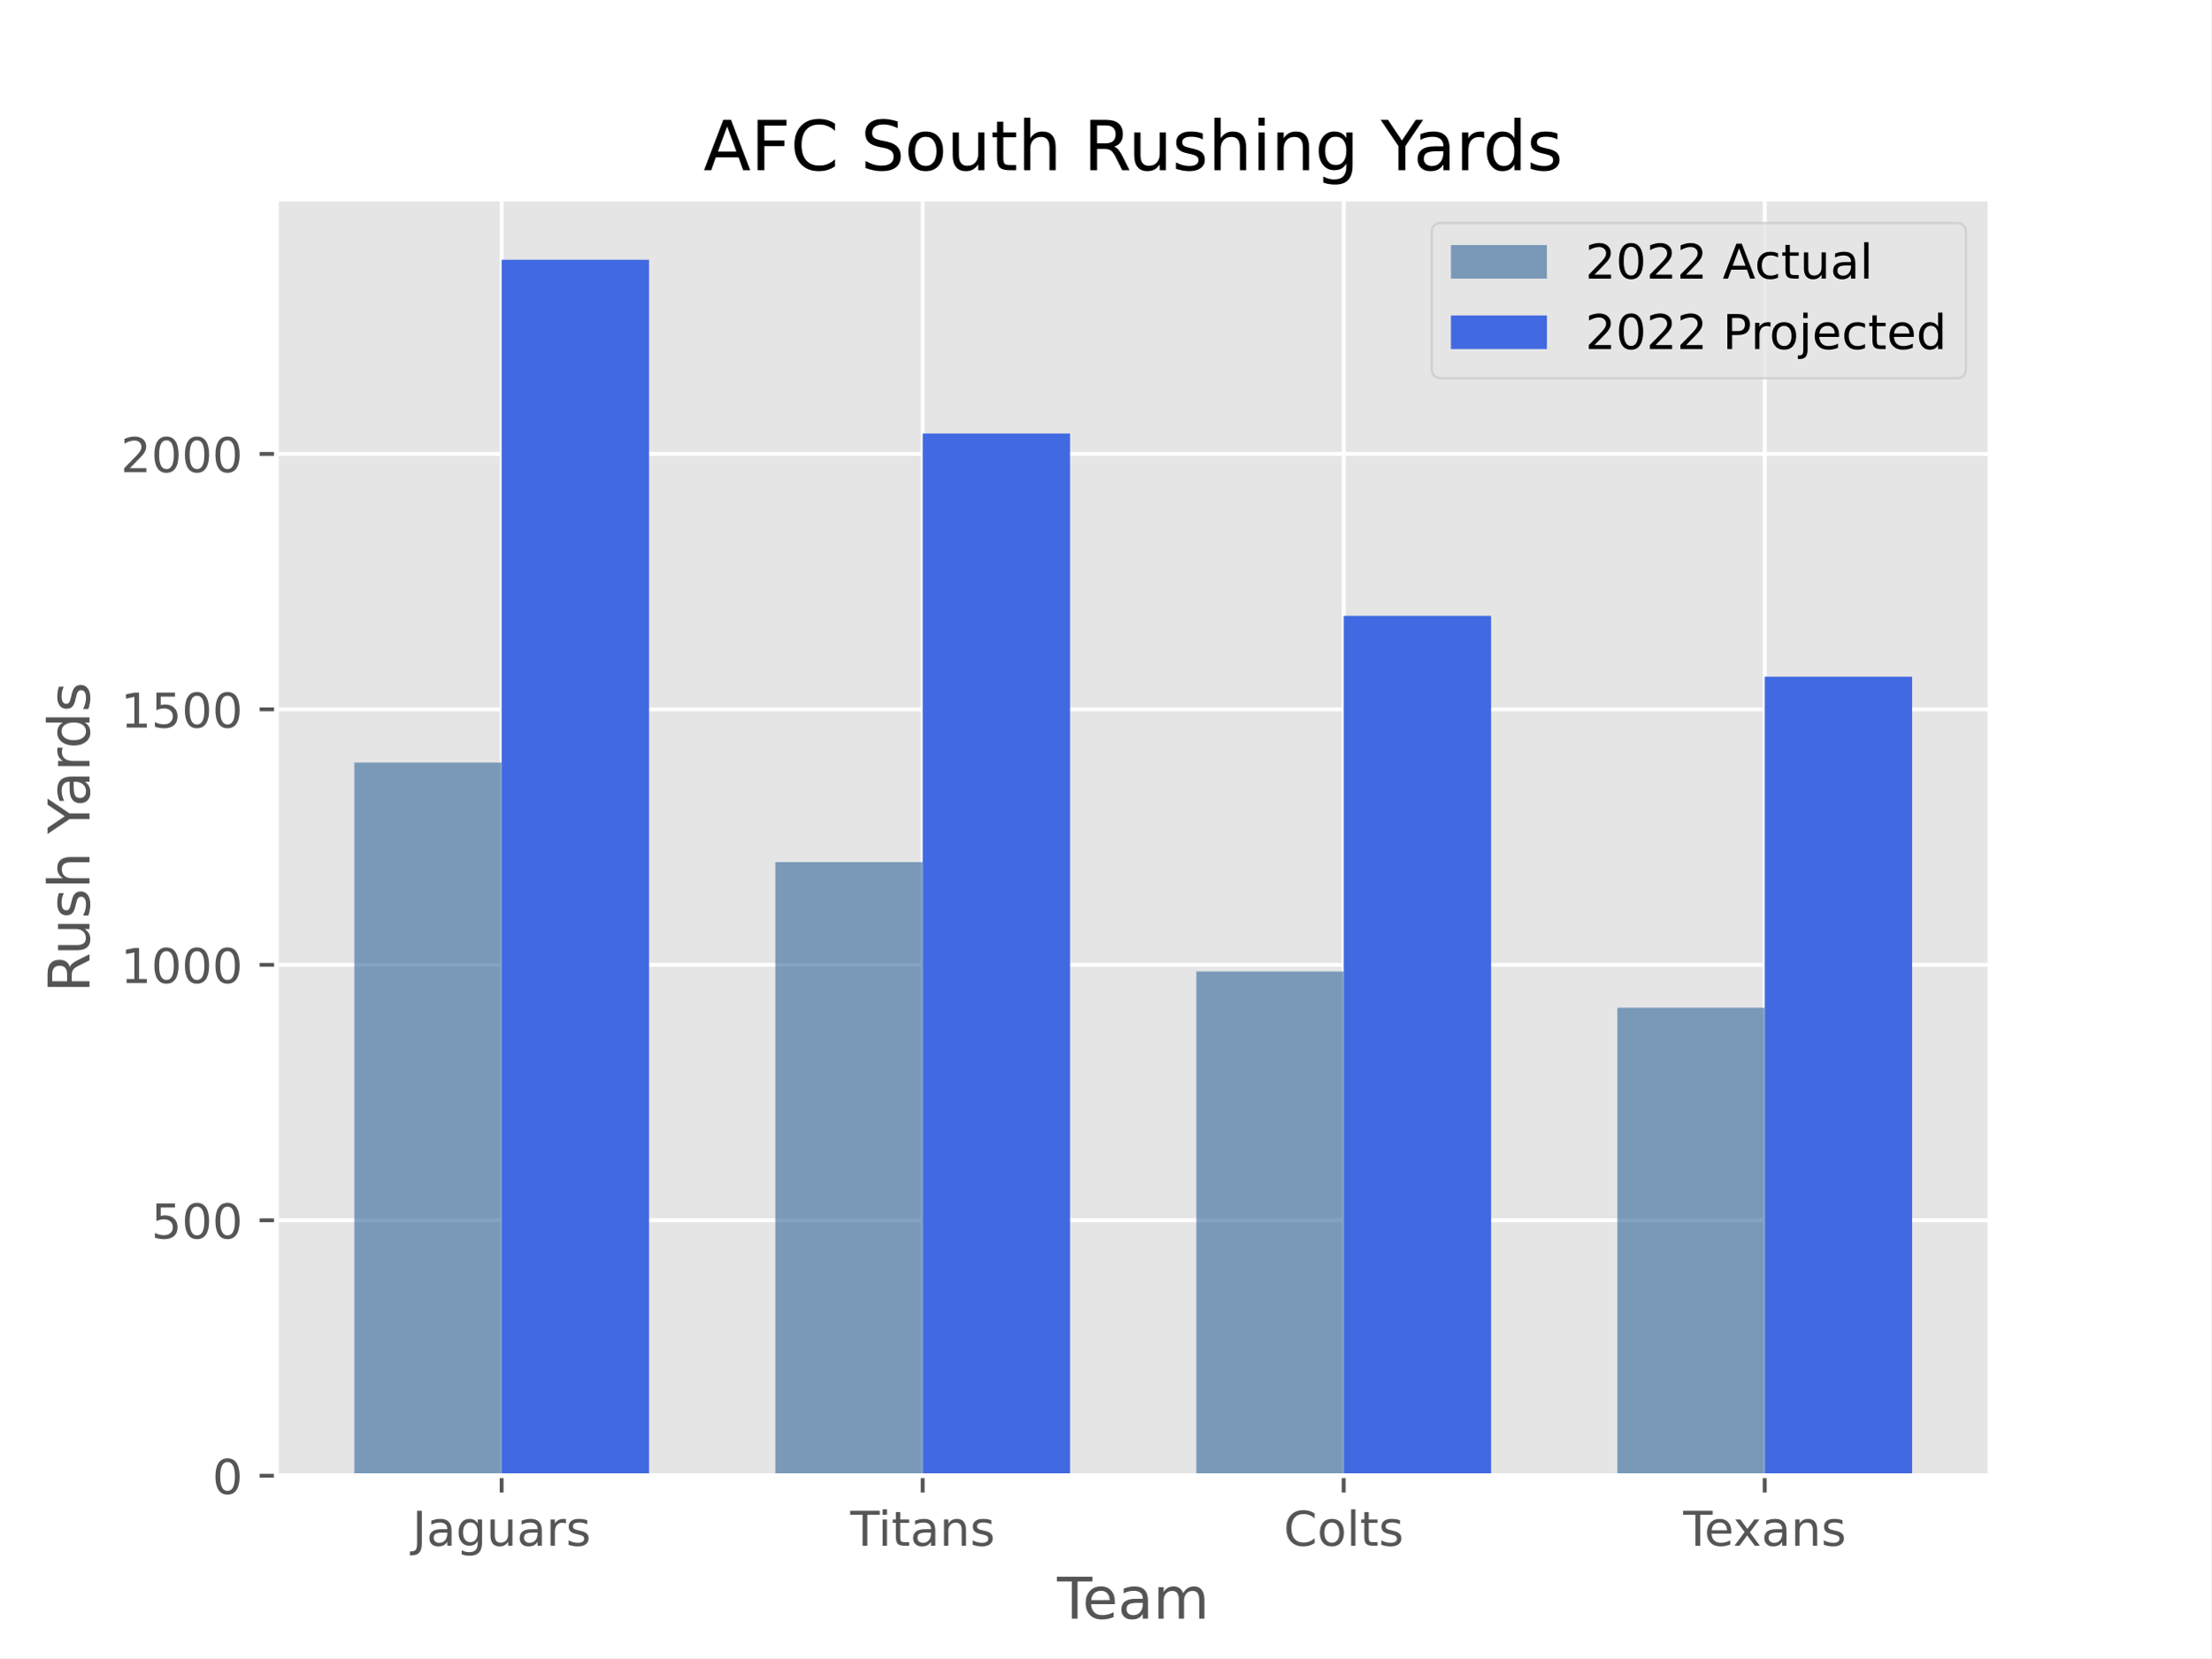
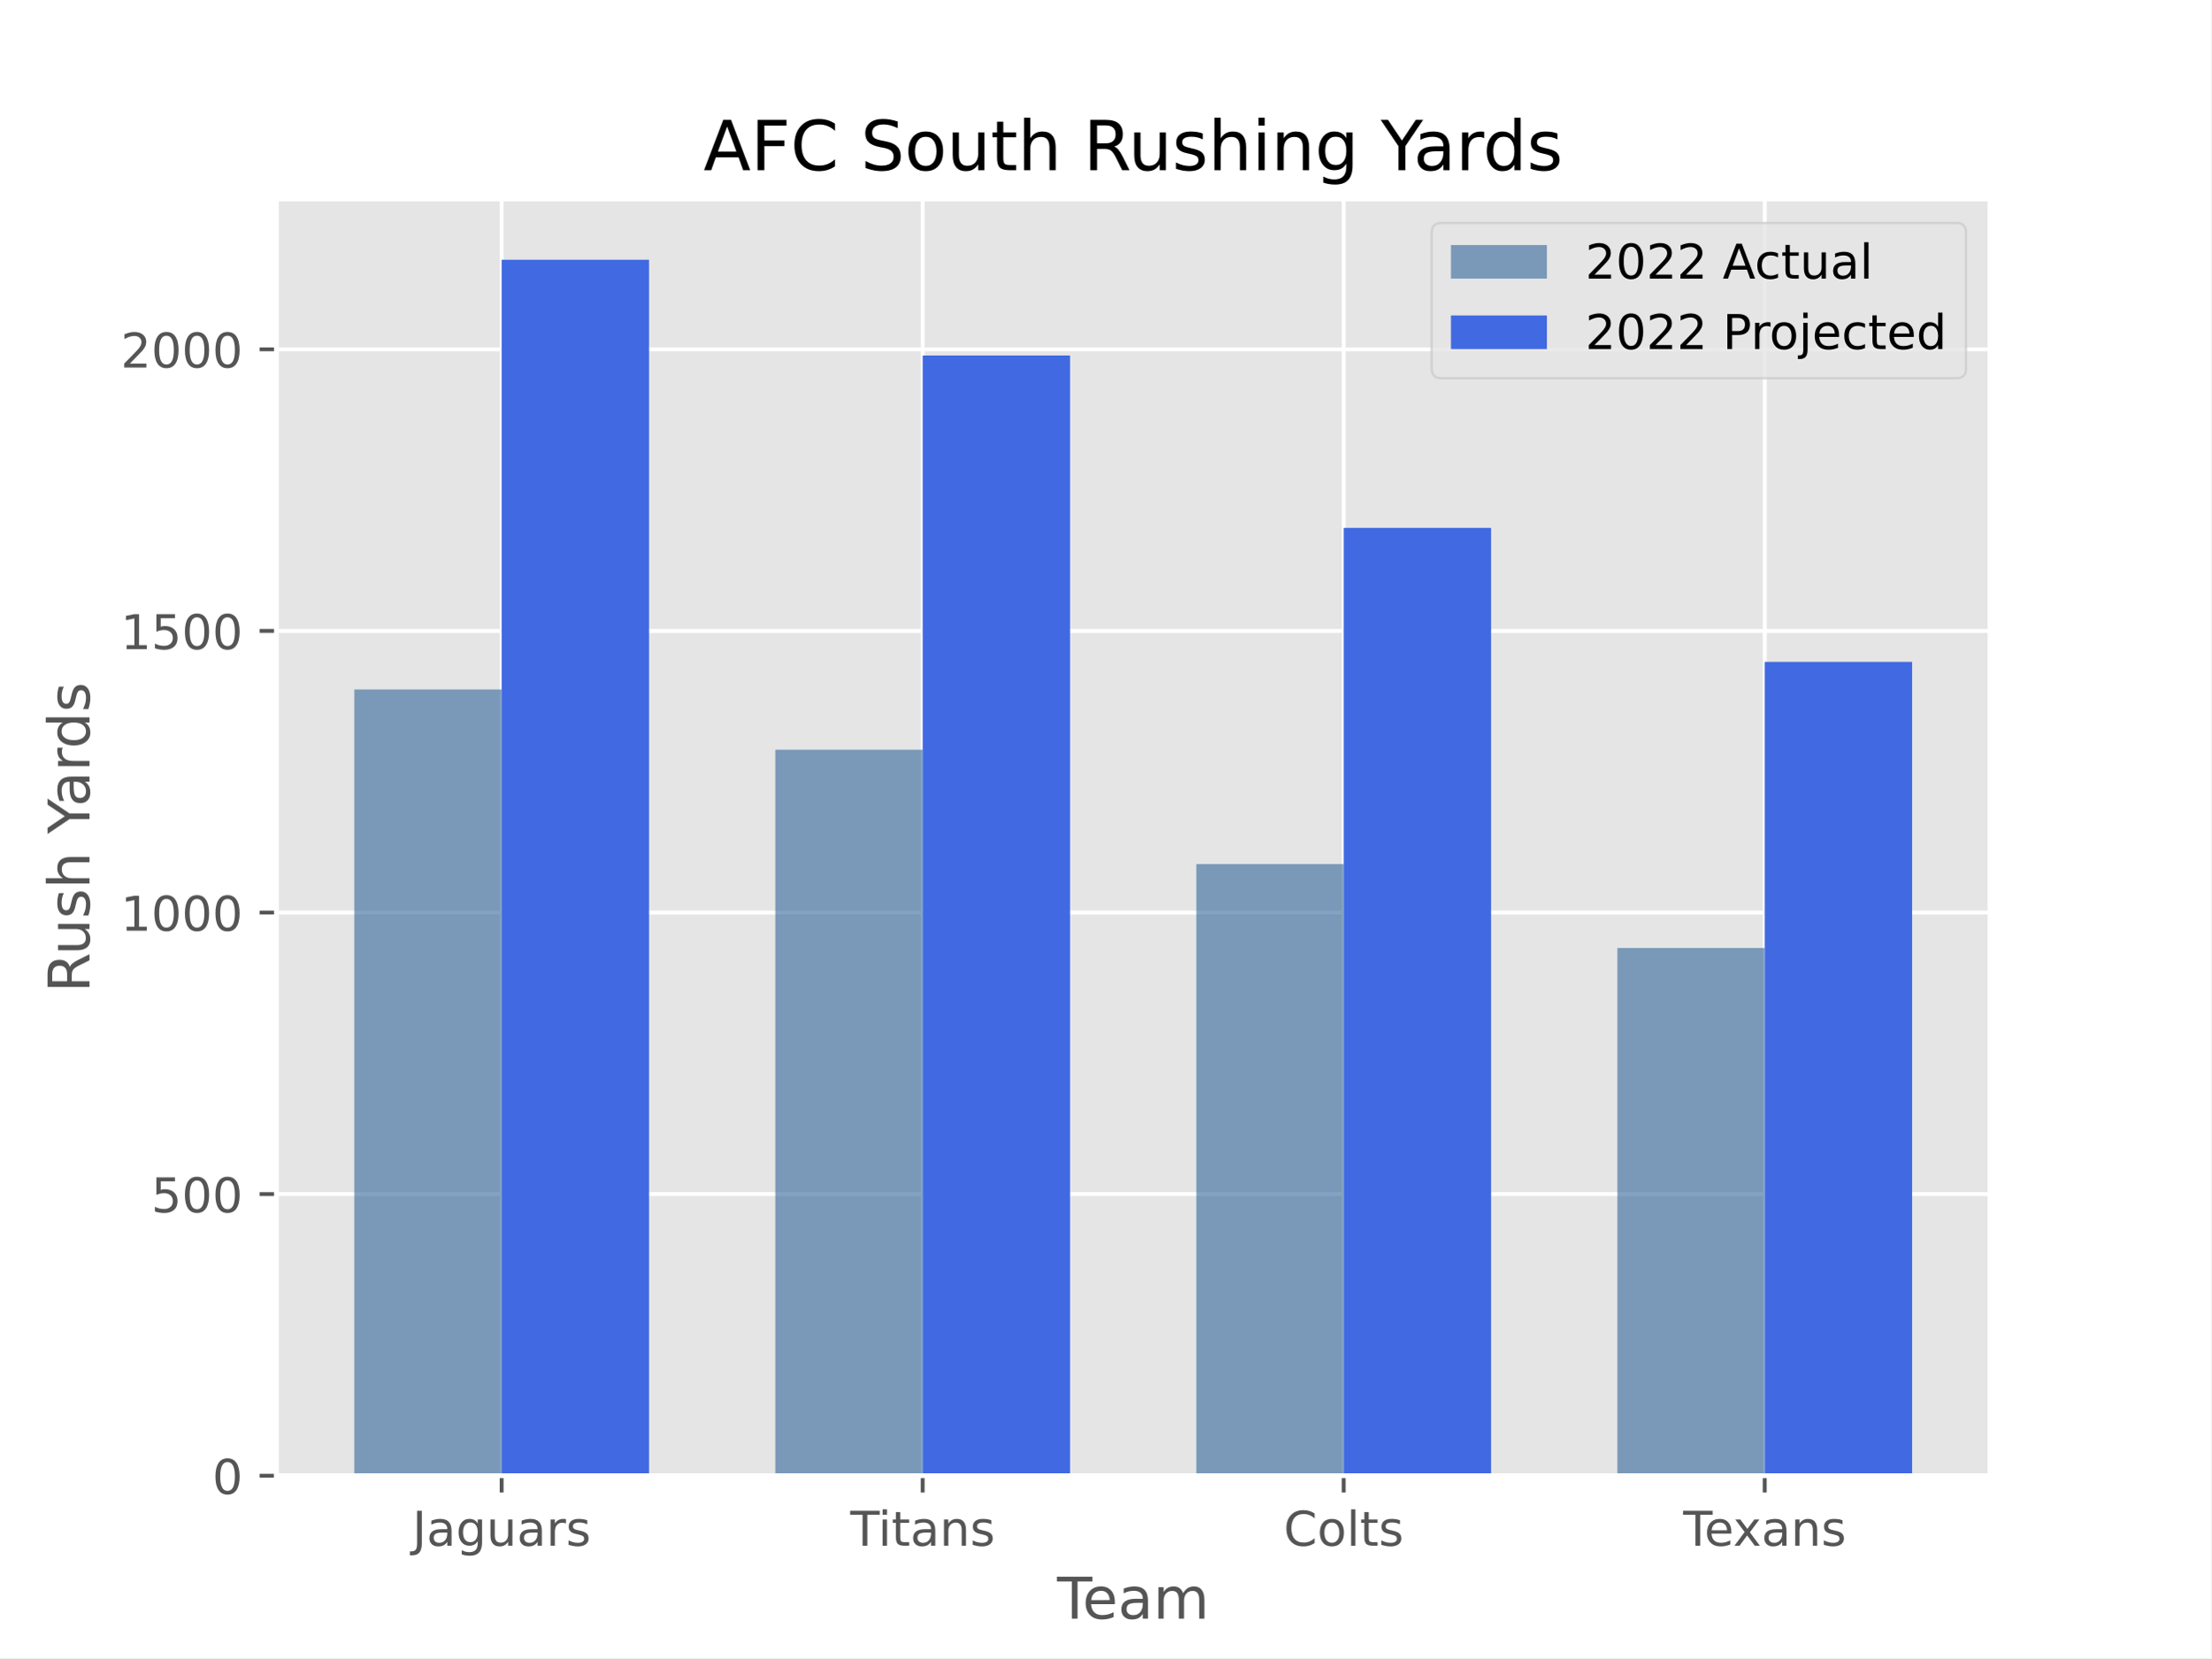
<svg xmlns="http://www.w3.org/2000/svg" xmlns:xlink="http://www.w3.org/1999/xlink" width="460.8pt" height="345.6pt" viewBox="0 0 460.8 345.6" version="1.1">
  <defs>
    <style type="text/css">*{stroke-linejoin: round; stroke-linecap: butt}</style>
  </defs>
  <g id="figure_1">
    <g id="patch_1">
      <path d="M 0 345.6  L 460.8 345.6  L 460.8 0  L 0 0  z " style="fill: #ffffff" />
    </g>
    <g id="axes_1">
      <g id="patch_2">
        <path d="M 57.6 307.584  L 414.72 307.584  L 414.72 41.472  L 57.6 41.472  z " style="fill: #e5e5e5" />
      </g>
      <g id="matplotlib.axis_1">
        <g id="xtick_1">
          <g id="line2d_1">
-             <path d="M 104.543 307.584  L 104.543 41.472  " clip-path="url(#pdc696316f9)" style="fill: none; stroke: #ffffff; stroke-width: 0.8; stroke-linecap: square" />
+             <path d="M 104.543 307.584  L 104.543 41.472  " clip-path="url(#pba56080147)" style="fill: none; stroke: #ffffff; stroke-width: 0.8; stroke-linecap: square" />
          </g>
          <g id="line2d_2">
            <defs>
-               <path id="mda7c7d8da7" d="M 0 0  L 0 3.5  " style="stroke: #555555; stroke-width: 0.8" />
-             </defs>
-             <g>
-               <use xlink:href="#mda7c7d8da7" x="104.543" y="307.584" style="fill: #555555; stroke: #555555; stroke-width: 0.8" />
+               <path id="md959f10748" d="M 0 0  L 0 3.5  " style="stroke: #555555; stroke-width: 0.8" />
+             </defs>
+             <g>
+               <use xlink:href="#md959f10748" x="104.543" y="307.584" style="fill: #555555; stroke: #555555; stroke-width: 0.8" />
            </g>
          </g>
          <g id="text_1">
            <g style="fill: #555555" transform="translate(85.93704 322.1824) scale(0.1 -0.1)">
              <defs>
                <path id="DejaVuSans-4a" d="M 628 4666  L 1259 4666  L 1259 325  Q 1259 -519 939 -900  Q 619 -1281 -91 -1281  L -331 -1281  L -331 -750  L -134 -750  Q 284 -750 456 -515  Q 628 -281 628 325  L 628 4666  z " transform="scale(0.015625)" />
                <path id="DejaVuSans-61" d="M 2194 1759  Q 1497 1759 1228 1600  Q 959 1441 959 1056  Q 959 750 1161 570  Q 1363 391 1709 391  Q 2188 391 2477 730  Q 2766 1069 2766 1631  L 2766 1759  L 2194 1759  z M 3341 1997  L 3341 0  L 2766 0  L 2766 531  Q 2569 213 2275 61  Q 1981 -91 1556 -91  Q 1019 -91 701 211  Q 384 513 384 1019  Q 384 1609 779 1909  Q 1175 2209 1959 2209  L 2766 2209  L 2766 2266  Q 2766 2663 2505 2880  Q 2244 3097 1772 3097  Q 1472 3097 1187 3025  Q 903 2953 641 2809  L 641 3341  Q 956 3463 1253 3523  Q 1550 3584 1831 3584  Q 2591 3584 2966 3190  Q 3341 2797 3341 1997  z " transform="scale(0.015625)" />
                <path id="DejaVuSans-67" d="M 2906 1791  Q 2906 2416 2648 2759  Q 2391 3103 1925 3103  Q 1463 3103 1205 2759  Q 947 2416 947 1791  Q 947 1169 1205 825  Q 1463 481 1925 481  Q 2391 481 2648 825  Q 2906 1169 2906 1791  z M 3481 434  Q 3481 -459 3084 -895  Q 2688 -1331 1869 -1331  Q 1566 -1331 1297 -1286  Q 1028 -1241 775 -1147  L 775 -588  Q 1028 -725 1275 -790  Q 1522 -856 1778 -856  Q 2344 -856 2625 -561  Q 2906 -266 2906 331  L 2906 616  Q 2728 306 2450 153  Q 2172 0 1784 0  Q 1141 0 747 490  Q 353 981 353 1791  Q 353 2603 747 3093  Q 1141 3584 1784 3584  Q 2172 3584 2450 3431  Q 2728 3278 2906 2969  L 2906 3500  L 3481 3500  L 3481 434  z " transform="scale(0.015625)" />
                <path id="DejaVuSans-75" d="M 544 1381  L 544 3500  L 1119 3500  L 1119 1403  Q 1119 906 1312 657  Q 1506 409 1894 409  Q 2359 409 2629 706  Q 2900 1003 2900 1516  L 2900 3500  L 3475 3500  L 3475 0  L 2900 0  L 2900 538  Q 2691 219 2414 64  Q 2138 -91 1772 -91  Q 1169 -91 856 284  Q 544 659 544 1381  z M 1991 3584  L 1991 3584  z " transform="scale(0.015625)" />
                <path id="DejaVuSans-72" d="M 2631 2963  Q 2534 3019 2420 3045  Q 2306 3072 2169 3072  Q 1681 3072 1420 2755  Q 1159 2438 1159 1844  L 1159 0  L 581 0  L 581 3500  L 1159 3500  L 1159 2956  Q 1341 3275 1631 3429  Q 1922 3584 2338 3584  Q 2397 3584 2469 3576  Q 2541 3569 2628 3553  L 2631 2963  z " transform="scale(0.015625)" />
                <path id="DejaVuSans-73" d="M 2834 3397  L 2834 2853  Q 2591 2978 2328 3040  Q 2066 3103 1784 3103  Q 1356 3103 1142 2972  Q 928 2841 928 2578  Q 928 2378 1081 2264  Q 1234 2150 1697 2047  L 1894 2003  Q 2506 1872 2764 1633  Q 3022 1394 3022 966  Q 3022 478 2636 193  Q 2250 -91 1575 -91  Q 1294 -91 989 -36  Q 684 19 347 128  L 347 722  Q 666 556 975 473  Q 1284 391 1588 391  Q 1994 391 2212 530  Q 2431 669 2431 922  Q 2431 1156 2273 1281  Q 2116 1406 1581 1522  L 1381 1569  Q 847 1681 609 1914  Q 372 2147 372 2553  Q 372 3047 722 3315  Q 1072 3584 1716 3584  Q 2034 3584 2315 3537  Q 2597 3491 2834 3397  z " transform="scale(0.015625)" />
              </defs>
              <use xlink:href="#DejaVuSans-4a" />
              <use xlink:href="#DejaVuSans-61" x="29.492" />
              <use xlink:href="#DejaVuSans-67" x="90.771" />
              <use xlink:href="#DejaVuSans-75" x="154.248" />
              <use xlink:href="#DejaVuSans-61" x="217.627" />
              <use xlink:href="#DejaVuSans-72" x="278.906" />
              <use xlink:href="#DejaVuSans-73" x="320.02" />
            </g>
          </g>
        </g>
        <g id="xtick_2">
          <g id="line2d_3">
-             <path d="M 192.288 307.584  L 192.288 41.472  " clip-path="url(#pdc696316f9)" style="fill: none; stroke: #ffffff; stroke-width: 0.8; stroke-linecap: square" />
+             <path d="M 192.288 307.584  L 192.288 41.472  " clip-path="url(#pba56080147)" style="fill: none; stroke: #ffffff; stroke-width: 0.8; stroke-linecap: square" />
          </g>
          <g id="line2d_4">
            <g>
-               <use xlink:href="#mda7c7d8da7" x="192.288" y="307.584" style="fill: #555555; stroke: #555555; stroke-width: 0.8" />
+               <use xlink:href="#md959f10748" x="192.288" y="307.584" style="fill: #555555; stroke: #555555; stroke-width: 0.8" />
            </g>
          </g>
          <g id="text_2">
            <g style="fill: #555555" transform="translate(177.2034 322.1824) scale(0.1 -0.1)">
              <defs>
                <path id="DejaVuSans-54" d="M -19 4666  L 3928 4666  L 3928 4134  L 2272 4134  L 2272 0  L 1638 0  L 1638 4134  L -19 4134  L -19 4666  z " transform="scale(0.015625)" />
                <path id="DejaVuSans-69" d="M 603 3500  L 1178 3500  L 1178 0  L 603 0  L 603 3500  z M 603 4863  L 1178 4863  L 1178 4134  L 603 4134  L 603 4863  z " transform="scale(0.015625)" />
                <path id="DejaVuSans-74" d="M 1172 4494  L 1172 3500  L 2356 3500  L 2356 3053  L 1172 3053  L 1172 1153  Q 1172 725 1289 603  Q 1406 481 1766 481  L 2356 481  L 2356 0  L 1766 0  Q 1100 0 847 248  Q 594 497 594 1153  L 594 3053  L 172 3053  L 172 3500  L 594 3500  L 594 4494  L 1172 4494  z " transform="scale(0.015625)" />
                <path id="DejaVuSans-6e" d="M 3513 2113  L 3513 0  L 2938 0  L 2938 2094  Q 2938 2591 2744 2837  Q 2550 3084 2163 3084  Q 1697 3084 1428 2787  Q 1159 2491 1159 1978  L 1159 0  L 581 0  L 581 3500  L 1159 3500  L 1159 2956  Q 1366 3272 1645 3428  Q 1925 3584 2291 3584  Q 2894 3584 3203 3211  Q 3513 2838 3513 2113  z " transform="scale(0.015625)" />
              </defs>
              <use xlink:href="#DejaVuSans-54" />
              <use xlink:href="#DejaVuSans-69" x="57.959" />
              <use xlink:href="#DejaVuSans-74" x="85.742" />
              <use xlink:href="#DejaVuSans-61" x="124.951" />
              <use xlink:href="#DejaVuSans-6e" x="186.23" />
              <use xlink:href="#DejaVuSans-73" x="249.609" />
            </g>
          </g>
        </g>
        <g id="xtick_3">
          <g id="line2d_5">
-             <path d="M 280.032 307.584  L 280.032 41.472  " clip-path="url(#pdc696316f9)" style="fill: none; stroke: #ffffff; stroke-width: 0.8; stroke-linecap: square" />
+             <path d="M 280.032 307.584  L 280.032 41.472  " clip-path="url(#pba56080147)" style="fill: none; stroke: #ffffff; stroke-width: 0.8; stroke-linecap: square" />
          </g>
          <g id="line2d_6">
            <g>
-               <use xlink:href="#mda7c7d8da7" x="280.032" y="307.584" style="fill: #555555; stroke: #555555; stroke-width: 0.8" />
+               <use xlink:href="#md959f10748" x="280.032" y="307.584" style="fill: #555555; stroke: #555555; stroke-width: 0.8" />
            </g>
          </g>
          <g id="text_3">
            <g style="fill: #555555" transform="translate(267.5275 322.1824) scale(0.1 -0.1)">
              <defs>
                <path id="DejaVuSans-43" d="M 4122 4306  L 4122 3641  Q 3803 3938 3442 4084  Q 3081 4231 2675 4231  Q 1875 4231 1450 3742  Q 1025 3253 1025 2328  Q 1025 1406 1450 917  Q 1875 428 2675 428  Q 3081 428 3442 575  Q 3803 722 4122 1019  L 4122 359  Q 3791 134 3420 21  Q 3050 -91 2638 -91  Q 1578 -91 968 557  Q 359 1206 359 2328  Q 359 3453 968 4101  Q 1578 4750 2638 4750  Q 3056 4750 3426 4639  Q 3797 4528 4122 4306  z " transform="scale(0.015625)" />
                <path id="DejaVuSans-6f" d="M 1959 3097  Q 1497 3097 1228 2736  Q 959 2375 959 1747  Q 959 1119 1226 758  Q 1494 397 1959 397  Q 2419 397 2687 759  Q 2956 1122 2956 1747  Q 2956 2369 2687 2733  Q 2419 3097 1959 3097  z M 1959 3584  Q 2709 3584 3137 3096  Q 3566 2609 3566 1747  Q 3566 888 3137 398  Q 2709 -91 1959 -91  Q 1206 -91 779 398  Q 353 888 353 1747  Q 353 2609 779 3096  Q 1206 3584 1959 3584  z " transform="scale(0.015625)" />
                <path id="DejaVuSans-6c" d="M 603 4863  L 1178 4863  L 1178 0  L 603 0  L 603 4863  z " transform="scale(0.015625)" />
              </defs>
              <use xlink:href="#DejaVuSans-43" />
              <use xlink:href="#DejaVuSans-6f" x="69.824" />
              <use xlink:href="#DejaVuSans-6c" x="131.006" />
              <use xlink:href="#DejaVuSans-74" x="158.789" />
              <use xlink:href="#DejaVuSans-73" x="197.998" />
            </g>
          </g>
        </g>
        <g id="xtick_4">
          <g id="line2d_7">
-             <path d="M 367.777 307.584  L 367.777 41.472  " clip-path="url(#pdc696316f9)" style="fill: none; stroke: #ffffff; stroke-width: 0.8; stroke-linecap: square" />
+             <path d="M 367.777 307.584  L 367.777 41.472  " clip-path="url(#pba56080147)" style="fill: none; stroke: #ffffff; stroke-width: 0.8; stroke-linecap: square" />
          </g>
          <g id="line2d_8">
            <g>
-               <use xlink:href="#mda7c7d8da7" x="367.777" y="307.584" style="fill: #555555; stroke: #555555; stroke-width: 0.8" />
+               <use xlink:href="#md959f10748" x="367.777" y="307.584" style="fill: #555555; stroke: #555555; stroke-width: 0.8" />
            </g>
          </g>
          <g id="text_4">
            <g style="fill: #555555" transform="translate(350.7869 322.1824) scale(0.1 -0.1)">
              <defs>
                <path id="DejaVuSans-65" d="M 3597 1894  L 3597 1613  L 953 1613  Q 991 1019 1311 708  Q 1631 397 2203 397  Q 2534 397 2845 478  Q 3156 559 3463 722  L 3463 178  Q 3153 47 2828 -22  Q 2503 -91 2169 -91  Q 1331 -91 842 396  Q 353 884 353 1716  Q 353 2575 817 3079  Q 1281 3584 2069 3584  Q 2775 3584 3186 3129  Q 3597 2675 3597 1894  z M 3022 2063  Q 3016 2534 2758 2815  Q 2500 3097 2075 3097  Q 1594 3097 1305 2825  Q 1016 2553 972 2059  L 3022 2063  z " transform="scale(0.015625)" />
                <path id="DejaVuSans-78" d="M 3513 3500  L 2247 1797  L 3578 0  L 2900 0  L 1881 1375  L 863 0  L 184 0  L 1544 1831  L 300 3500  L 978 3500  L 1906 2253  L 2834 3500  L 3513 3500  z " transform="scale(0.015625)" />
              </defs>
              <use xlink:href="#DejaVuSans-54" />
              <use xlink:href="#DejaVuSans-65" x="44.084" />
              <use xlink:href="#DejaVuSans-78" x="103.857" />
              <use xlink:href="#DejaVuSans-61" x="163.037" />
              <use xlink:href="#DejaVuSans-6e" x="224.316" />
              <use xlink:href="#DejaVuSans-73" x="287.695" />
            </g>
          </g>
        </g>
        <g id="text_5">
          <g style="fill: #555555" transform="translate(220.3022 337.3802) scale(0.12 -0.12)">
            <defs>
              <path id="DejaVuSans-6d" d="M 3328 2828  Q 3544 3216 3844 3400  Q 4144 3584 4550 3584  Q 5097 3584 5394 3201  Q 5691 2819 5691 2113  L 5691 0  L 5113 0  L 5113 2094  Q 5113 2597 4934 2840  Q 4756 3084 4391 3084  Q 3944 3084 3684 2787  Q 3425 2491 3425 1978  L 3425 0  L 2847 0  L 2847 2094  Q 2847 2600 2669 2842  Q 2491 3084 2119 3084  Q 1678 3084 1418 2786  Q 1159 2488 1159 1978  L 1159 0  L 581 0  L 581 3500  L 1159 3500  L 1159 2956  Q 1356 3278 1631 3431  Q 1906 3584 2284 3584  Q 2666 3584 2933 3390  Q 3200 3197 3328 2828  z " transform="scale(0.015625)" />
            </defs>
            <use xlink:href="#DejaVuSans-54" />
            <use xlink:href="#DejaVuSans-65" x="44.084" />
            <use xlink:href="#DejaVuSans-61" x="105.607" />
            <use xlink:href="#DejaVuSans-6d" x="166.887" />
          </g>
        </g>
      </g>
      <g id="matplotlib.axis_2">
        <g id="ytick_1">
          <g id="line2d_9">
-             <path d="M 57.6 307.584  L 414.72 307.584  " clip-path="url(#pdc696316f9)" style="fill: none; stroke: #ffffff; stroke-width: 0.8; stroke-linecap: square" />
+             <path d="M 57.6 307.584  L 414.72 307.584  " clip-path="url(#pba56080147)" style="fill: none; stroke: #ffffff; stroke-width: 0.8; stroke-linecap: square" />
          </g>
          <g id="line2d_10">
            <defs>
-               <path id="m237d2b1b1b" d="M 0 0  L -3.5 0  " style="stroke: #555555; stroke-width: 0.8" />
-             </defs>
-             <g>
-               <use xlink:href="#m237d2b1b1b" x="57.6" y="307.584" style="fill: #555555; stroke: #555555; stroke-width: 0.8" />
+               <path id="me09c05fc99" d="M 0 0  L -3.5 0  " style="stroke: #555555; stroke-width: 0.8" />
+             </defs>
+             <g>
+               <use xlink:href="#me09c05fc99" x="57.6" y="307.584" style="fill: #555555; stroke: #555555; stroke-width: 0.8" />
            </g>
          </g>
          <g id="text_6">
            <g style="fill: #555555" transform="translate(44.2375 311.3832) scale(0.1 -0.1)">
              <defs>
                <path id="DejaVuSans-30" d="M 2034 4250  Q 1547 4250 1301 3770  Q 1056 3291 1056 2328  Q 1056 1369 1301 889  Q 1547 409 2034 409  Q 2525 409 2770 889  Q 3016 1369 3016 2328  Q 3016 3291 2770 3770  Q 2525 4250 2034 4250  z M 2034 4750  Q 2819 4750 3233 4129  Q 3647 3509 3647 2328  Q 3647 1150 3233 529  Q 2819 -91 2034 -91  Q 1250 -91 836 529  Q 422 1150 422 2328  Q 422 3509 836 4129  Q 1250 4750 2034 4750  z " transform="scale(0.015625)" />
              </defs>
              <use xlink:href="#DejaVuSans-30" />
            </g>
          </g>
        </g>
        <g id="ytick_2">
          <g id="line2d_11">
-             <path d="M 57.6 254.34  L 414.72 254.34  " clip-path="url(#pdc696316f9)" style="fill: none; stroke: #ffffff; stroke-width: 0.8; stroke-linecap: square" />
+             <path d="M 57.6 248.89  L 414.72 248.89  " clip-path="url(#pba56080147)" style="fill: none; stroke: #ffffff; stroke-width: 0.8; stroke-linecap: square" />
          </g>
          <g id="line2d_12">
            <g>
-               <use xlink:href="#m237d2b1b1b" x="57.6" y="254.34" style="fill: #555555; stroke: #555555; stroke-width: 0.8" />
+               <use xlink:href="#me09c05fc99" x="57.6" y="248.89" style="fill: #555555; stroke: #555555; stroke-width: 0.8" />
            </g>
          </g>
          <g id="text_7">
-             <g style="fill: #555555" transform="translate(31.5125 258.1395) scale(0.1 -0.1)">
+             <g style="fill: #555555" transform="translate(31.5125 252.6894) scale(0.1 -0.1)">
              <defs>
                <path id="DejaVuSans-35" d="M 691 4666  L 3169 4666  L 3169 4134  L 1269 4134  L 1269 2991  Q 1406 3038 1543 3061  Q 1681 3084 1819 3084  Q 2600 3084 3056 2656  Q 3513 2228 3513 1497  Q 3513 744 3044 326  Q 2575 -91 1722 -91  Q 1428 -91 1123 -41  Q 819 9 494 109  L 494 744  Q 775 591 1075 516  Q 1375 441 1709 441  Q 2250 441 2565 725  Q 2881 1009 2881 1497  Q 2881 1984 2565 2268  Q 2250 2553 1709 2553  Q 1456 2553 1204 2497  Q 953 2441 691 2322  L 691 4666  z " transform="scale(0.015625)" />
              </defs>
              <use xlink:href="#DejaVuSans-35" />
              <use xlink:href="#DejaVuSans-30" x="63.623" />
              <use xlink:href="#DejaVuSans-30" x="127.246" />
            </g>
          </g>
        </g>
        <g id="ytick_3">
          <g id="line2d_13">
-             <path d="M 57.6 201.097  L 414.72 201.097  " clip-path="url(#pdc696316f9)" style="fill: none; stroke: #ffffff; stroke-width: 0.8; stroke-linecap: square" />
+             <path d="M 57.6 190.196  L 414.72 190.196  " clip-path="url(#pba56080147)" style="fill: none; stroke: #ffffff; stroke-width: 0.8; stroke-linecap: square" />
          </g>
          <g id="line2d_14">
            <g>
-               <use xlink:href="#m237d2b1b1b" x="57.6" y="201.097" style="fill: #555555; stroke: #555555; stroke-width: 0.8" />
+               <use xlink:href="#me09c05fc99" x="57.6" y="190.196" style="fill: #555555; stroke: #555555; stroke-width: 0.8" />
            </g>
          </g>
          <g id="text_8">
-             <g style="fill: #555555" transform="translate(25.15 204.8958) scale(0.1 -0.1)">
+             <g style="fill: #555555" transform="translate(25.15 193.9955) scale(0.1 -0.1)">
              <defs>
                <path id="DejaVuSans-31" d="M 794 531  L 1825 531  L 1825 4091  L 703 3866  L 703 4441  L 1819 4666  L 2450 4666  L 2450 531  L 3481 531  L 3481 0  L 794 0  L 794 531  z " transform="scale(0.015625)" />
              </defs>
              <use xlink:href="#DejaVuSans-31" />
              <use xlink:href="#DejaVuSans-30" x="63.623" />
              <use xlink:href="#DejaVuSans-30" x="127.246" />
              <use xlink:href="#DejaVuSans-30" x="190.869" />
            </g>
          </g>
        </g>
        <g id="ytick_4">
          <g id="line2d_15">
-             <path d="M 57.6 147.853  L 414.72 147.853  " clip-path="url(#pdc696316f9)" style="fill: none; stroke: #ffffff; stroke-width: 0.8; stroke-linecap: square" />
+             <path d="M 57.6 131.502  L 414.72 131.502  " clip-path="url(#pba56080147)" style="fill: none; stroke: #ffffff; stroke-width: 0.8; stroke-linecap: square" />
          </g>
          <g id="line2d_16">
            <g>
-               <use xlink:href="#m237d2b1b1b" x="57.6" y="147.853" style="fill: #555555; stroke: #555555; stroke-width: 0.8" />
+               <use xlink:href="#me09c05fc99" x="57.6" y="131.502" style="fill: #555555; stroke: #555555; stroke-width: 0.8" />
            </g>
          </g>
          <g id="text_9">
-             <g style="fill: #555555" transform="translate(25.15 151.6521) scale(0.1 -0.1)">
+             <g style="fill: #555555" transform="translate(25.15 135.3017) scale(0.1 -0.1)">
              <use xlink:href="#DejaVuSans-31" />
              <use xlink:href="#DejaVuSans-35" x="63.623" />
              <use xlink:href="#DejaVuSans-30" x="127.246" />
              <use xlink:href="#DejaVuSans-30" x="190.869" />
            </g>
          </g>
        </g>
        <g id="ytick_5">
          <g id="line2d_17">
-             <path d="M 57.6 94.609  L 414.72 94.609  " clip-path="url(#pdc696316f9)" style="fill: none; stroke: #ffffff; stroke-width: 0.8; stroke-linecap: square" />
+             <path d="M 57.6 72.809  L 414.72 72.809  " clip-path="url(#pba56080147)" style="fill: none; stroke: #ffffff; stroke-width: 0.8; stroke-linecap: square" />
          </g>
          <g id="line2d_18">
            <g>
-               <use xlink:href="#m237d2b1b1b" x="57.6" y="94.609" style="fill: #555555; stroke: #555555; stroke-width: 0.8" />
+               <use xlink:href="#me09c05fc99" x="57.6" y="72.809" style="fill: #555555; stroke: #555555; stroke-width: 0.8" />
            </g>
          </g>
          <g id="text_10">
-             <g style="fill: #555555" transform="translate(25.15 98.40843) scale(0.1 -0.1)">
+             <g style="fill: #555555" transform="translate(25.15 76.60786) scale(0.1 -0.1)">
              <defs>
                <path id="DejaVuSans-32" d="M 1228 531  L 3431 531  L 3431 0  L 469 0  L 469 531  Q 828 903 1448 1529  Q 2069 2156 2228 2338  Q 2531 2678 2651 2914  Q 2772 3150 2772 3378  Q 2772 3750 2511 3984  Q 2250 4219 1831 4219  Q 1534 4219 1204 4116  Q 875 4013 500 3803  L 500 4441  Q 881 4594 1212 4672  Q 1544 4750 1819 4750  Q 2544 4750 2975 4387  Q 3406 4025 3406 3419  Q 3406 3131 3298 2873  Q 3191 2616 2906 2266  Q 2828 2175 2409 1742  Q 1991 1309 1228 531  z " transform="scale(0.015625)" />
              </defs>
              <use xlink:href="#DejaVuSans-32" />
              <use xlink:href="#DejaVuSans-30" x="63.623" />
              <use xlink:href="#DejaVuSans-30" x="127.246" />
              <use xlink:href="#DejaVuSans-30" x="190.869" />
            </g>
          </g>
        </g>
        <g id="text_11">
          <g style="fill: #555555" transform="translate(18.65438 206.8774) rotate(-90) scale(0.12 -0.12)">
            <defs>
              <path id="DejaVuSans-52" d="M 2841 2188  Q 3044 2119 3236 1894  Q 3428 1669 3622 1275  L 4263 0  L 3584 0  L 2988 1197  Q 2756 1666 2539 1819  Q 2322 1972 1947 1972  L 1259 1972  L 1259 0  L 628 0  L 628 4666  L 2053 4666  Q 2853 4666 3247 4331  Q 3641 3997 3641 3322  Q 3641 2881 3436 2590  Q 3231 2300 2841 2188  z M 1259 4147  L 1259 2491  L 2053 2491  Q 2509 2491 2742 2702  Q 2975 2913 2975 3322  Q 2975 3731 2742 3939  Q 2509 4147 2053 4147  L 1259 4147  z " transform="scale(0.015625)" />
              <path id="DejaVuSans-68" d="M 3513 2113  L 3513 0  L 2938 0  L 2938 2094  Q 2938 2591 2744 2837  Q 2550 3084 2163 3084  Q 1697 3084 1428 2787  Q 1159 2491 1159 1978  L 1159 0  L 581 0  L 581 4863  L 1159 4863  L 1159 2956  Q 1366 3272 1645 3428  Q 1925 3584 2291 3584  Q 2894 3584 3203 3211  Q 3513 2838 3513 2113  z " transform="scale(0.015625)" />
              <path id="DejaVuSans-20" transform="scale(0.015625)" />
              <path id="DejaVuSans-59" d="M -13 4666  L 666 4666  L 1959 2747  L 3244 4666  L 3922 4666  L 2272 2222  L 2272 0  L 1638 0  L 1638 2222  L -13 4666  z " transform="scale(0.015625)" />
              <path id="DejaVuSans-64" d="M 2906 2969  L 2906 4863  L 3481 4863  L 3481 0  L 2906 0  L 2906 525  Q 2725 213 2448 61  Q 2172 -91 1784 -91  Q 1150 -91 751 415  Q 353 922 353 1747  Q 353 2572 751 3078  Q 1150 3584 1784 3584  Q 2172 3584 2448 3432  Q 2725 3281 2906 2969  z M 947 1747  Q 947 1113 1208 752  Q 1469 391 1925 391  Q 2381 391 2643 752  Q 2906 1113 2906 1747  Q 2906 2381 2643 2742  Q 2381 3103 1925 3103  Q 1469 3103 1208 2742  Q 947 2381 947 1747  z " transform="scale(0.015625)" />
            </defs>
            <use xlink:href="#DejaVuSans-52" />
            <use xlink:href="#DejaVuSans-75" x="64.982" />
            <use xlink:href="#DejaVuSans-73" x="128.361" />
            <use xlink:href="#DejaVuSans-68" x="180.461" />
            <use xlink:href="#DejaVuSans-20" x="243.84" />
            <use xlink:href="#DejaVuSans-59" x="275.627" />
            <use xlink:href="#DejaVuSans-61" x="322.961" />
            <use xlink:href="#DejaVuSans-72" x="384.24" />
            <use xlink:href="#DejaVuSans-64" x="423.604" />
            <use xlink:href="#DejaVuSans-73" x="487.08" />
          </g>
        </g>
      </g>
      <g id="patch_3">
-         <path d="M 73.833 307.584  L 104.543 307.584  L 104.543 158.928  L 73.833 158.928  z " clip-path="url(#pdc696316f9)" style="fill: #336699; fill-opacity: 0.6" />
+         <path d="M 73.833 307.584  L 104.543 307.584  L 104.543 143.711  L 73.833 143.711  z " clip-path="url(#pba56080147)" style="fill: #336699; fill-opacity: 0.6" />
      </g>
      <g id="patch_4">
-         <path d="M 161.577 307.584  L 192.288 307.584  L 192.288 179.693  L 161.577 179.693  z " clip-path="url(#pdc696316f9)" style="fill: #336699; fill-opacity: 0.6" />
+         <path d="M 161.577 307.584  L 192.288 307.584  L 192.288 156.271  L 161.577 156.271  z " clip-path="url(#pba56080147)" style="fill: #336699; fill-opacity: 0.6" />
      </g>
      <g id="patch_5">
-         <path d="M 249.322 307.584  L 280.032 307.584  L 280.032 202.481  L 249.322 202.481  z " clip-path="url(#pdc696316f9)" style="fill: #336699; fill-opacity: 0.6" />
+         <path d="M 249.322 307.584  L 280.032 307.584  L 280.032 180.101  L 249.322 180.101  z " clip-path="url(#pba56080147)" style="fill: #336699; fill-opacity: 0.6" />
      </g>
      <g id="patch_6">
-         <path d="M 337.066 307.584  L 367.777 307.584  L 367.777 210.042  L 337.066 210.042  z " clip-path="url(#pdc696316f9)" style="fill: #336699; fill-opacity: 0.6" />
+         <path d="M 337.066 307.584  L 367.777 307.584  L 367.777 197.592  L 337.066 197.592  z " clip-path="url(#pba56080147)" style="fill: #336699; fill-opacity: 0.6" />
      </g>
      <g id="patch_7">
-         <path d="M 104.543 307.584  L 135.254 307.584  L 135.254 54.144  L 104.543 54.144  z " clip-path="url(#pdc696316f9)" style="fill: #4169e1" />
+         <path d="M 104.543 307.584  L 135.254 307.584  L 135.254 54.144  L 104.543 54.144  z " clip-path="url(#pba56080147)" style="fill: #4169e1" />
      </g>
      <g id="patch_8">
-         <path d="M 192.288 307.584  L 222.998 307.584  L 222.998 90.35  L 192.288 90.35  z " clip-path="url(#pdc696316f9)" style="fill: #4169e1" />
+         <path d="M 192.288 307.584  L 222.998 307.584  L 222.998 74.1  L 192.288 74.1  z " clip-path="url(#pba56080147)" style="fill: #4169e1" />
      </g>
      <g id="patch_9">
-         <path d="M 280.032 307.584  L 310.743 307.584  L 310.743 128.366  L 280.032 128.366  z " clip-path="url(#pdc696316f9)" style="fill: #4169e1" />
+         <path d="M 280.032 307.584  L 310.743 307.584  L 310.743 110.021  L 280.032 110.021  z " clip-path="url(#pba56080147)" style="fill: #4169e1" />
      </g>
      <g id="patch_10">
-         <path d="M 367.777 307.584  L 398.487 307.584  L 398.487 141.038  L 367.777 141.038  z " clip-path="url(#pdc696316f9)" style="fill: #4169e1" />
+         <path d="M 367.777 307.584  L 398.487 307.584  L 398.487 137.959  L 367.777 137.959  z " clip-path="url(#pba56080147)" style="fill: #4169e1" />
      </g>
      <g id="patch_11">
        <path d="M 57.6 307.584  L 57.6 41.472  " style="fill: none; stroke: #ffffff; stroke-linejoin: miter; stroke-linecap: square" />
      </g>
      <g id="patch_12">
        <path d="M 414.72 307.584  L 414.72 41.472  " style="fill: none; stroke: #ffffff; stroke-linejoin: miter; stroke-linecap: square" />
      </g>
      <g id="patch_13">
        <path d="M 57.6 307.584  L 414.72 307.584  " style="fill: none; stroke: #ffffff; stroke-linejoin: miter; stroke-linecap: square" />
      </g>
      <g id="patch_14">
        <path d="M 57.6 41.472  L 414.72 41.472  " style="fill: none; stroke: #ffffff; stroke-linejoin: miter; stroke-linecap: square" />
      </g>
      <g id="text_12">
        <g transform="translate(146.6111 35.472) scale(0.144 -0.144)">
          <defs>
            <path id="DejaVuSans-41" d="M 2188 4044  L 1331 1722  L 3047 1722  L 2188 4044  z M 1831 4666  L 2547 4666  L 4325 0  L 3669 0  L 3244 1197  L 1141 1197  L 716 0  L 50 0  L 1831 4666  z " transform="scale(0.015625)" />
            <path id="DejaVuSans-46" d="M 628 4666  L 3309 4666  L 3309 4134  L 1259 4134  L 1259 2759  L 3109 2759  L 3109 2228  L 1259 2228  L 1259 0  L 628 0  L 628 4666  z " transform="scale(0.015625)" />
            <path id="DejaVuSans-53" d="M 3425 4513  L 3425 3897  Q 3066 4069 2747 4153  Q 2428 4238 2131 4238  Q 1616 4238 1336 4038  Q 1056 3838 1056 3469  Q 1056 3159 1242 3001  Q 1428 2844 1947 2747  L 2328 2669  Q 3034 2534 3370 2195  Q 3706 1856 3706 1288  Q 3706 609 3251 259  Q 2797 -91 1919 -91  Q 1588 -91 1214 -16  Q 841 59 441 206  L 441 856  Q 825 641 1194 531  Q 1563 422 1919 422  Q 2459 422 2753 634  Q 3047 847 3047 1241  Q 3047 1584 2836 1778  Q 2625 1972 2144 2069  L 1759 2144  Q 1053 2284 737 2584  Q 422 2884 422 3419  Q 422 4038 858 4394  Q 1294 4750 2059 4750  Q 2388 4750 2728 4690  Q 3069 4631 3425 4513  z " transform="scale(0.015625)" />
          </defs>
          <use xlink:href="#DejaVuSans-41" />
          <use xlink:href="#DejaVuSans-46" x="68.408" />
          <use xlink:href="#DejaVuSans-43" x="125.928" />
          <use xlink:href="#DejaVuSans-20" x="195.752" />
          <use xlink:href="#DejaVuSans-53" x="227.539" />
          <use xlink:href="#DejaVuSans-6f" x="291.016" />
          <use xlink:href="#DejaVuSans-75" x="352.197" />
          <use xlink:href="#DejaVuSans-74" x="415.576" />
          <use xlink:href="#DejaVuSans-68" x="454.785" />
          <use xlink:href="#DejaVuSans-20" x="518.164" />
          <use xlink:href="#DejaVuSans-52" x="549.951" />
          <use xlink:href="#DejaVuSans-75" x="614.934" />
          <use xlink:href="#DejaVuSans-73" x="678.312" />
          <use xlink:href="#DejaVuSans-68" x="730.412" />
          <use xlink:href="#DejaVuSans-69" x="793.791" />
          <use xlink:href="#DejaVuSans-6e" x="821.574" />
          <use xlink:href="#DejaVuSans-67" x="884.953" />
          <use xlink:href="#DejaVuSans-20" x="948.43" />
          <use xlink:href="#DejaVuSans-59" x="980.217" />
          <use xlink:href="#DejaVuSans-61" x="1027.551" />
          <use xlink:href="#DejaVuSans-72" x="1088.83" />
          <use xlink:href="#DejaVuSans-64" x="1128.193" />
          <use xlink:href="#DejaVuSans-73" x="1191.67" />
        </g>
      </g>
      <g id="legend_1">
        <g id="patch_15">
          <path d="M 300.381 78.828  L 407.72 78.828  Q 409.72 78.828 409.72 76.828  L 409.72 48.472  Q 409.72 46.472 407.72 46.472  L 300.381 46.472  Q 298.381 46.472 298.381 48.472  L 298.381 76.828  Q 298.381 78.828 300.381 78.828  z " style="fill: #e5e5e5; opacity: 0.8; stroke: #cccccc; stroke-width: 0.5; stroke-linejoin: miter" />
        </g>
        <g id="patch_16">
          <path d="M 302.381 58.07  L 322.381 58.07  L 322.381 51.07  L 302.381 51.07  z " style="fill: #336699; fill-opacity: 0.6" />
        </g>
        <g id="text_13">
          <g transform="translate(330.3809 58.07044) scale(0.1 -0.1)">
            <defs>
              <path id="DejaVuSans-63" d="M 3122 3366  L 3122 2828  Q 2878 2963 2633 3030  Q 2388 3097 2138 3097  Q 1578 3097 1268 2742  Q 959 2388 959 1747  Q 959 1106 1268 751  Q 1578 397 2138 397  Q 2388 397 2633 464  Q 2878 531 3122 666  L 3122 134  Q 2881 22 2623 -34  Q 2366 -91 2075 -91  Q 1284 -91 818 406  Q 353 903 353 1747  Q 353 2603 823 3093  Q 1294 3584 2113 3584  Q 2378 3584 2631 3529  Q 2884 3475 3122 3366  z " transform="scale(0.015625)" />
            </defs>
            <use xlink:href="#DejaVuSans-32" />
            <use xlink:href="#DejaVuSans-30" x="63.623" />
            <use xlink:href="#DejaVuSans-32" x="127.246" />
            <use xlink:href="#DejaVuSans-32" x="190.869" />
            <use xlink:href="#DejaVuSans-20" x="254.492" />
            <use xlink:href="#DejaVuSans-41" x="286.279" />
            <use xlink:href="#DejaVuSans-63" x="352.938" />
            <use xlink:href="#DejaVuSans-74" x="407.918" />
            <use xlink:href="#DejaVuSans-75" x="447.127" />
            <use xlink:href="#DejaVuSans-61" x="510.506" />
            <use xlink:href="#DejaVuSans-6c" x="571.785" />
          </g>
        </g>
        <g id="patch_17">
          <path d="M 302.381 72.749  L 322.381 72.749  L 322.381 65.749  L 302.381 65.749  z " style="fill: #4169e1" />
        </g>
        <g id="text_14">
          <g transform="translate(330.3809 72.74856) scale(0.1 -0.1)">
            <defs>
              <path id="DejaVuSans-50" d="M 1259 4147  L 1259 2394  L 2053 2394  Q 2494 2394 2734 2622  Q 2975 2850 2975 3272  Q 2975 3691 2734 3919  Q 2494 4147 2053 4147  L 1259 4147  z M 628 4666  L 2053 4666  Q 2838 4666 3239 4311  Q 3641 3956 3641 3272  Q 3641 2581 3239 2228  Q 2838 1875 2053 1875  L 1259 1875  L 1259 0  L 628 0  L 628 4666  z " transform="scale(0.015625)" />
              <path id="DejaVuSans-6a" d="M 603 3500  L 1178 3500  L 1178 -63  Q 1178 -731 923 -1031  Q 669 -1331 103 -1331  L -116 -1331  L -116 -844  L 38 -844  Q 366 -844 484 -692  Q 603 -541 603 -63  L 603 3500  z M 603 4863  L 1178 4863  L 1178 4134  L 603 4134  L 603 4863  z " transform="scale(0.015625)" />
            </defs>
            <use xlink:href="#DejaVuSans-32" />
            <use xlink:href="#DejaVuSans-30" x="63.623" />
            <use xlink:href="#DejaVuSans-32" x="127.246" />
            <use xlink:href="#DejaVuSans-32" x="190.869" />
            <use xlink:href="#DejaVuSans-20" x="254.492" />
            <use xlink:href="#DejaVuSans-50" x="286.279" />
            <use xlink:href="#DejaVuSans-72" x="344.832" />
            <use xlink:href="#DejaVuSans-6f" x="383.695" />
            <use xlink:href="#DejaVuSans-6a" x="444.877" />
            <use xlink:href="#DejaVuSans-65" x="472.66" />
            <use xlink:href="#DejaVuSans-63" x="534.184" />
            <use xlink:href="#DejaVuSans-74" x="589.164" />
            <use xlink:href="#DejaVuSans-65" x="628.373" />
            <use xlink:href="#DejaVuSans-64" x="689.896" />
          </g>
        </g>
      </g>
    </g>
  </g>
  <defs>
-     <clipPath id="pdc696316f9">
+     <clipPath id="pba56080147">
      <rect x="57.6" y="41.472" width="357.12" height="266.112" />
    </clipPath>
  </defs>
</svg>
